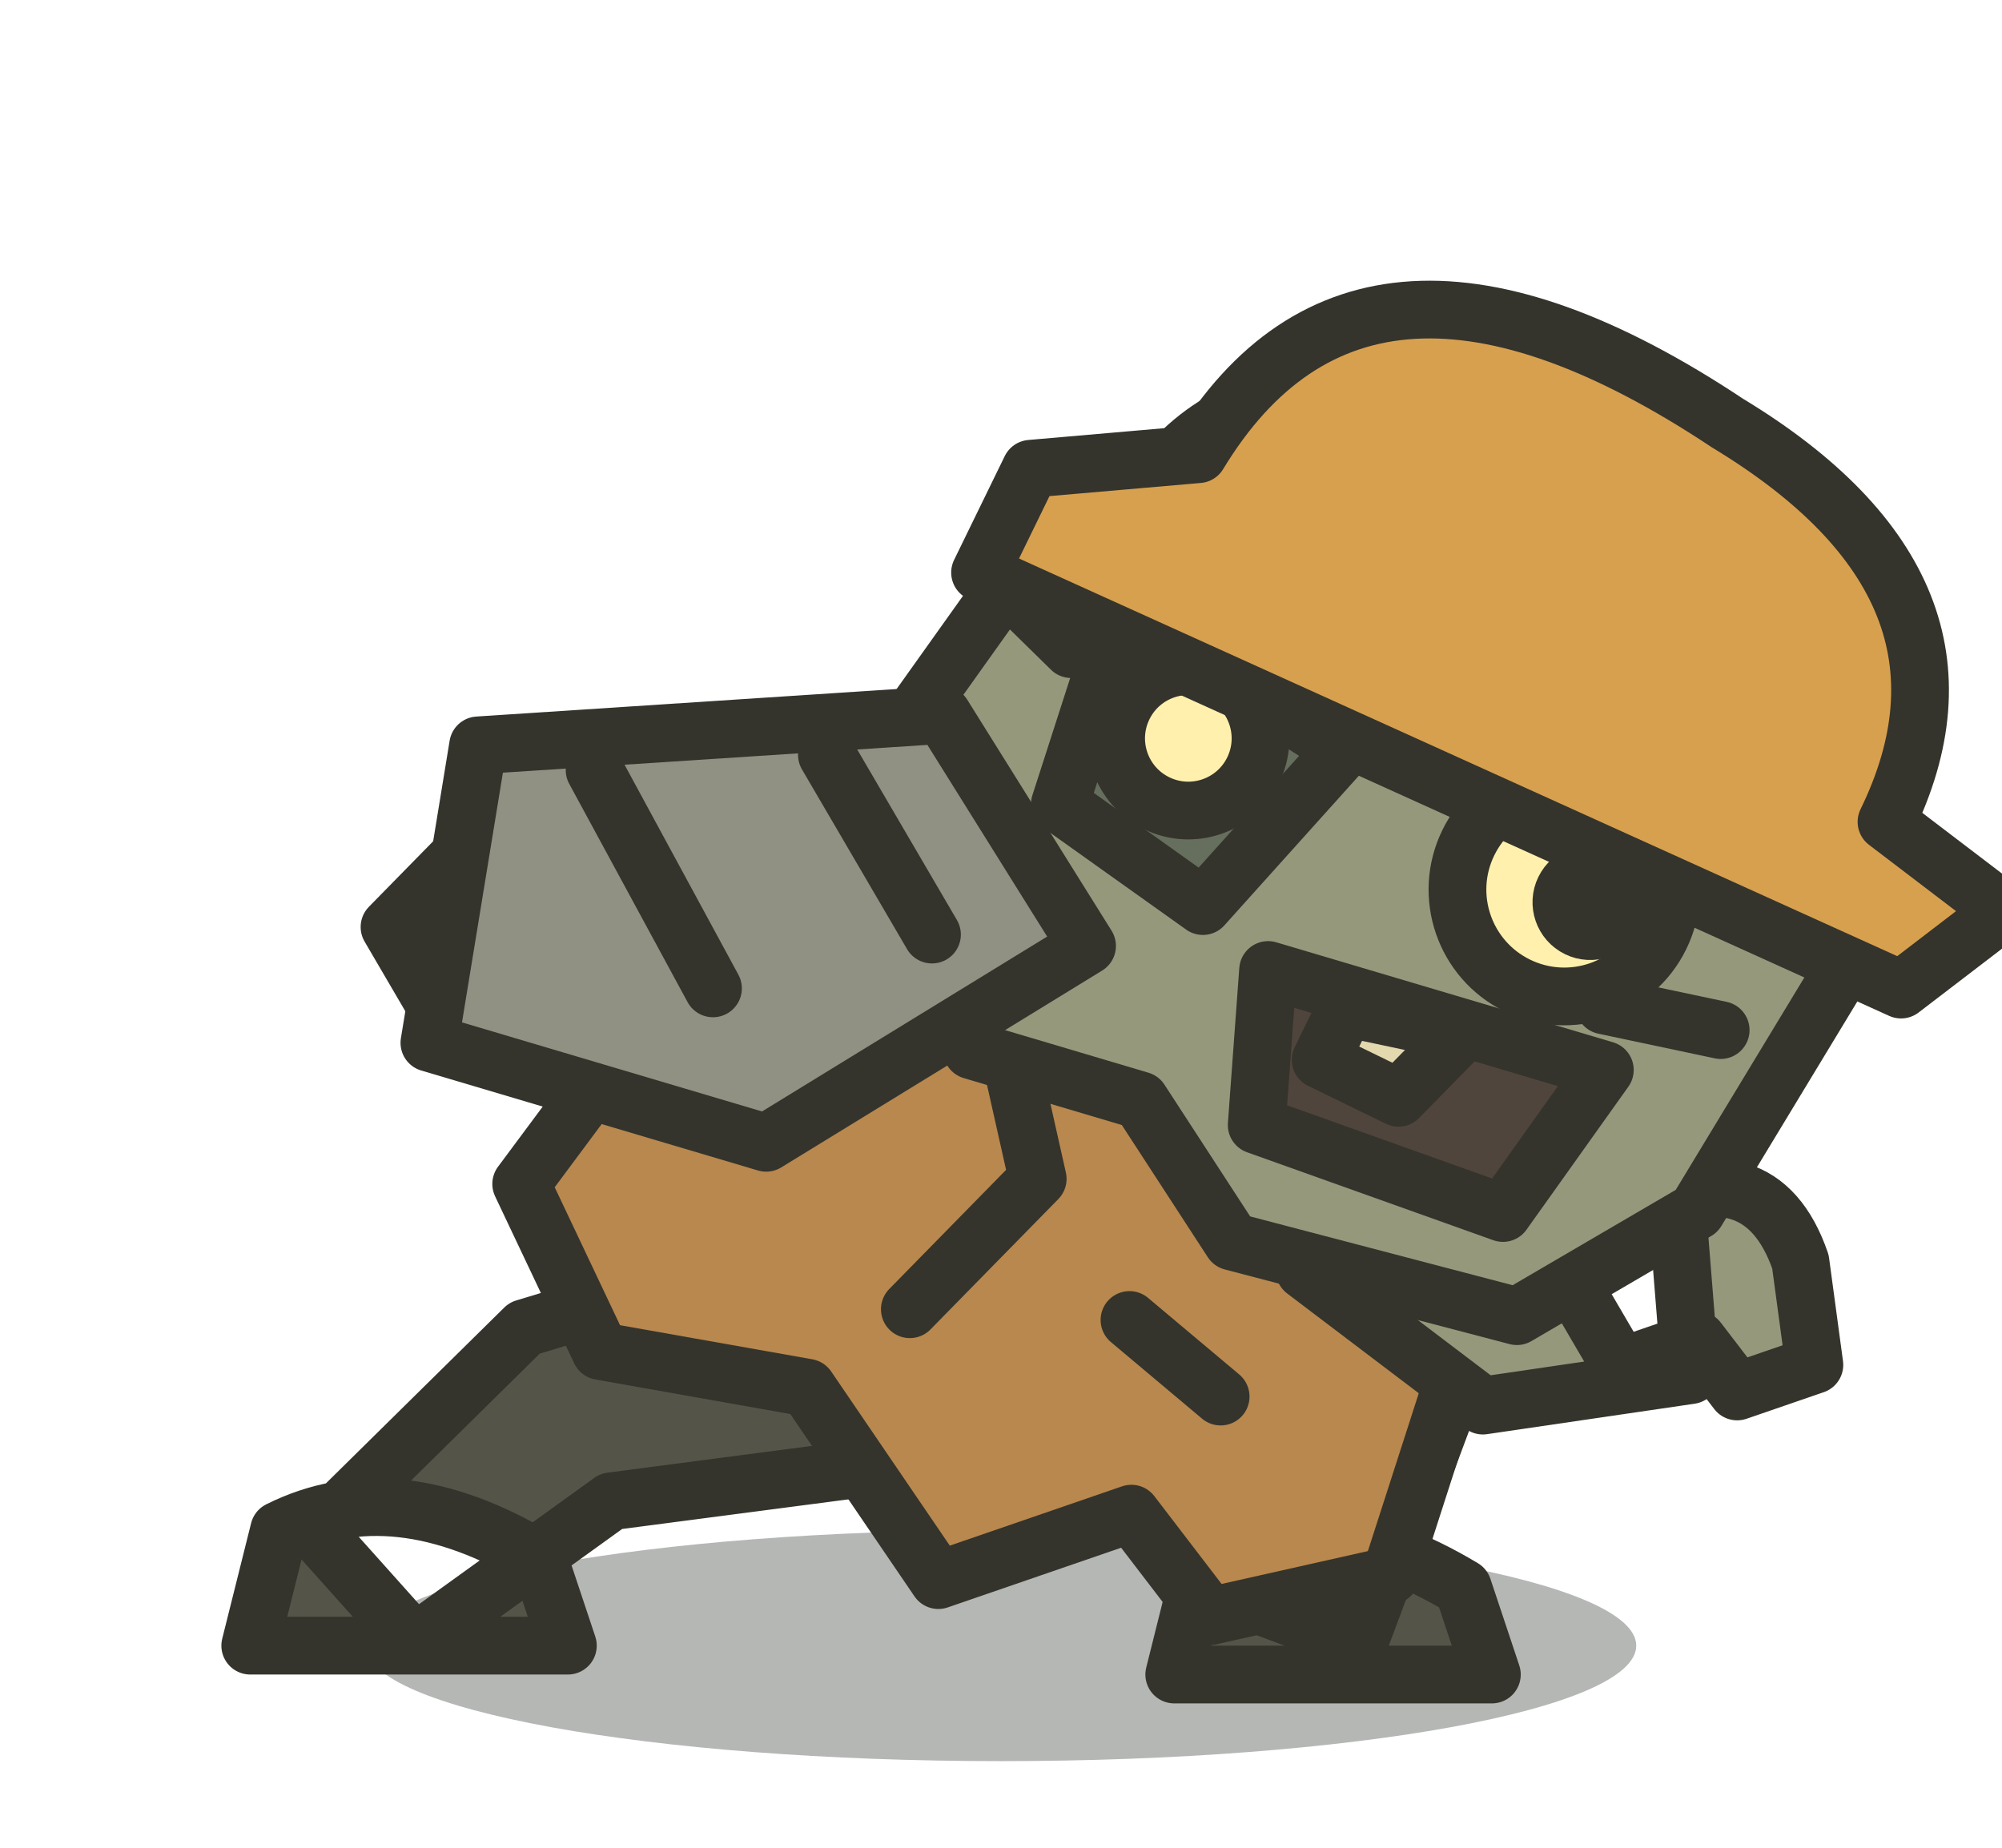
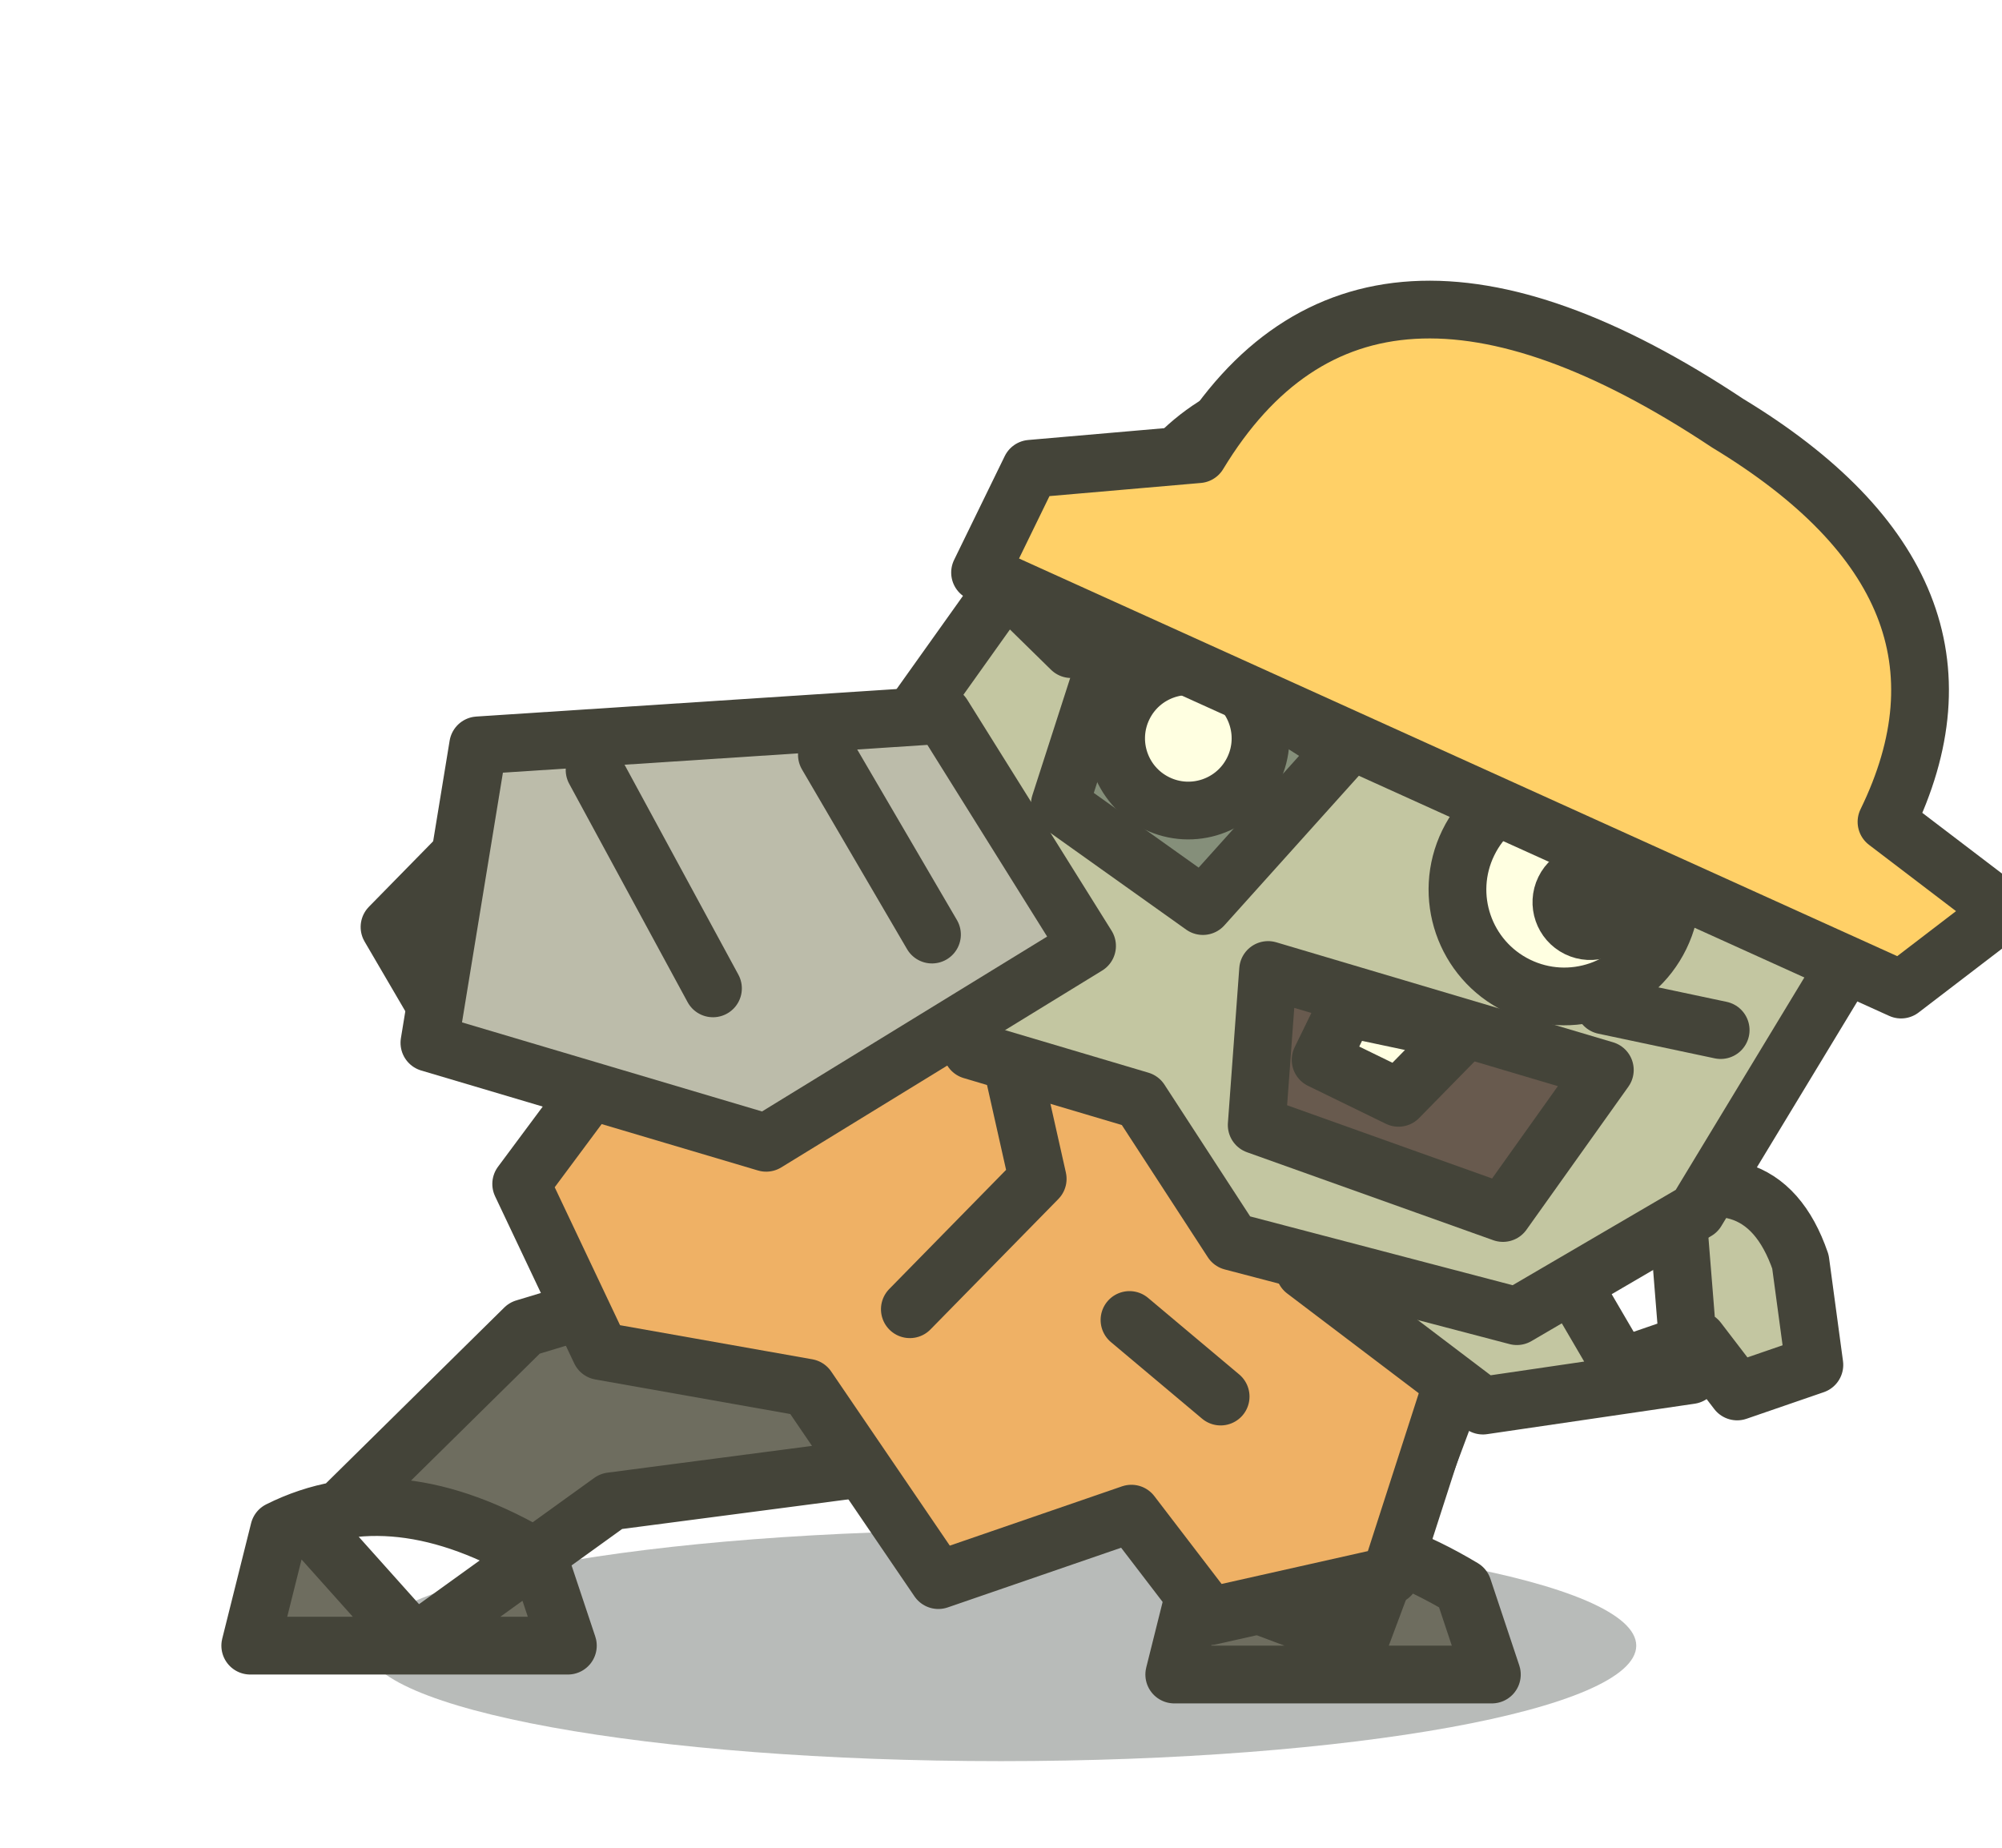
<svg xmlns="http://www.w3.org/2000/svg" width="52" height="48" viewBox="0 0 64 64">
-   <ellipse cx="32" cy="57" rx="22" ry="4" fill="#252b27" opacity=".34" />
-   <g stroke="#34342c" stroke-width="2" stroke-linecap="round" stroke-linejoin="round">
-     <path d="M25.1,43.1 15.5,46.0 8.3,53.1 11.7,56.9 18.5,52.0 26.9,50.9ZM38.3,50.9 41.9,49.0 39.6,55.1 44.4,56.9 48.1,47.0 39.7,43.1ZM7,53q4-2 9,1l1,3h-11zM39,54q4-2 9,1l1,3h-11z" fill="#555449" />
+   <ellipse cx="32" cy="57" rx="22" ry="4" fill="#303833" opacity=".34" />
+   <g stroke="#444439" stroke-width="2" stroke-linecap="round" stroke-linejoin="round">
+     <path d="M25.1,43.1 15.5,46.0 8.3,53.1 11.7,56.9 18.5,52.0 26.9,50.9ZM38.3,50.9 41.9,49.0 39.6,55.1 44.4,56.9 48.1,47.0 39.7,43.1ZM7,53q4-2 9,1l1,3h-11zM39,54q4-2 9,1l1,3h-11z" fill="#6e6d5f" />
    <g transform="translate(0 5) rotate(26 32 43)">
-       <path d="M21.2,27.1 10.5,30.0 7.7,35.9 12.3,38.1 13.5,36.0 22.8,34.9ZM7,35q3-4 6-1l2,3-2,2-2-1-2,2-3-2z" fill="#96987c" />
-       <path d="M17 28q7-6 16-4l12 5 2 14-5 4-4-2-5 5-7-4-7 2-5-4z" fill="#b8884e" />
+       <path d="M21.2,27.1 10.5,30.0 7.7,35.9 12.3,38.1 13.5,36.0 22.8,34.9ZM7,35q3-4 6-1l2,3-2,2-2-1-2,2-3-2z" fill="#c3c6a1" />
+       <path d="M17 28q7-6 16-4l12 5 2 14-5 4-4-2-5 5-7-4-7 2-5-4z" fill="#efb165" />
      <path d="m26 31 4 5-2 6m7-3 4 1" fill="none" />
-       <path d="M39.7,34.8 47.3,36.3 53.3,32.2 50.7,27.8 46.7,29.7 42.3,27.2ZM49,28q3-4 6-1l2,3-2,2-2-1-2,2-3-2z" fill="#96987c" />
+       <path d="M39.7,34.8 47.3,36.3 53.3,32.2 50.7,27.8 46.7,29.7 42.3,27.2ZM49,28q3-4 6-1l2,3-2,2-2-1-2,2-3-2z" fill="#c3c6a1" />
      <g transform="translate(3 0)">
-         <path d="M20 13q1-8 15-8 13 0 14 11l-1 11-4 6-10 2-5-3-6 1-4-7-3-2 1-6 3 1z" fill="#96987c" />
-         <path d="M21 17l9 1-2 7-6-1z" fill="#666e5e" />
-         <circle cx="25" cy="20" r="2.5" fill="#fff0ad" />
-         <circle cx="39" cy="19" r="3.7" fill="#fff0ad" />
-         <circle cx="40" cy="19" r="1" fill="#403e34" />
-         <path d="M31 26l12-2-1 6-9 1z" fill="#50453c" />
-         <path d="m34 26 4-1-1 3-3 0z" fill="#e3d8ae" />
+         <path d="M20 13q1-8 15-8 13 0 14 11l-1 11-4 6-10 2-5-3-6 1-4-7-3-2 1-6 3 1z" fill="#c3c6a1" />
+         <path d="M21 17l9 1-2 7-6-1z" fill="#858f7a" />
+         <circle cx="25" cy="20" r="2.5" fill="#ffffe1" />
+         <circle cx="39" cy="19" r="3.7" fill="#ffffe1" />
+         <circle cx="40" cy="19" r="1" fill="#535144" />
+         <path d="M31 26l12-2-1 6-9 1z" fill="#685a4e" />
+         <path d="m34 26 4-1-1 3-3 0z" fill="#ffffe2" />
        <path d="m19 13 5 1m18 8 4-1" fill="none" />
-         <path d="m16 14 5-3q1-11 16-9 11 1 11 10l5 1-2 4-35 1z" fill="#d7a04f" />
+         <path d="m16 14 5-3q1-11 16-9 11 1 11 10l5 1-2 4-35 1z" fill="#ffd067" />
      </g>
-       <path d="m6 31 14-8 8 5-7 11-12 2z" fill="#919183" />
+       <path d="m6 31 14-8 8 5-7 11-12 2z" fill="#bcbcaa" />
      <path d="m10 30 7 5m0-9 6 4" fill="none" />
    </g>
  </g>
</svg>
